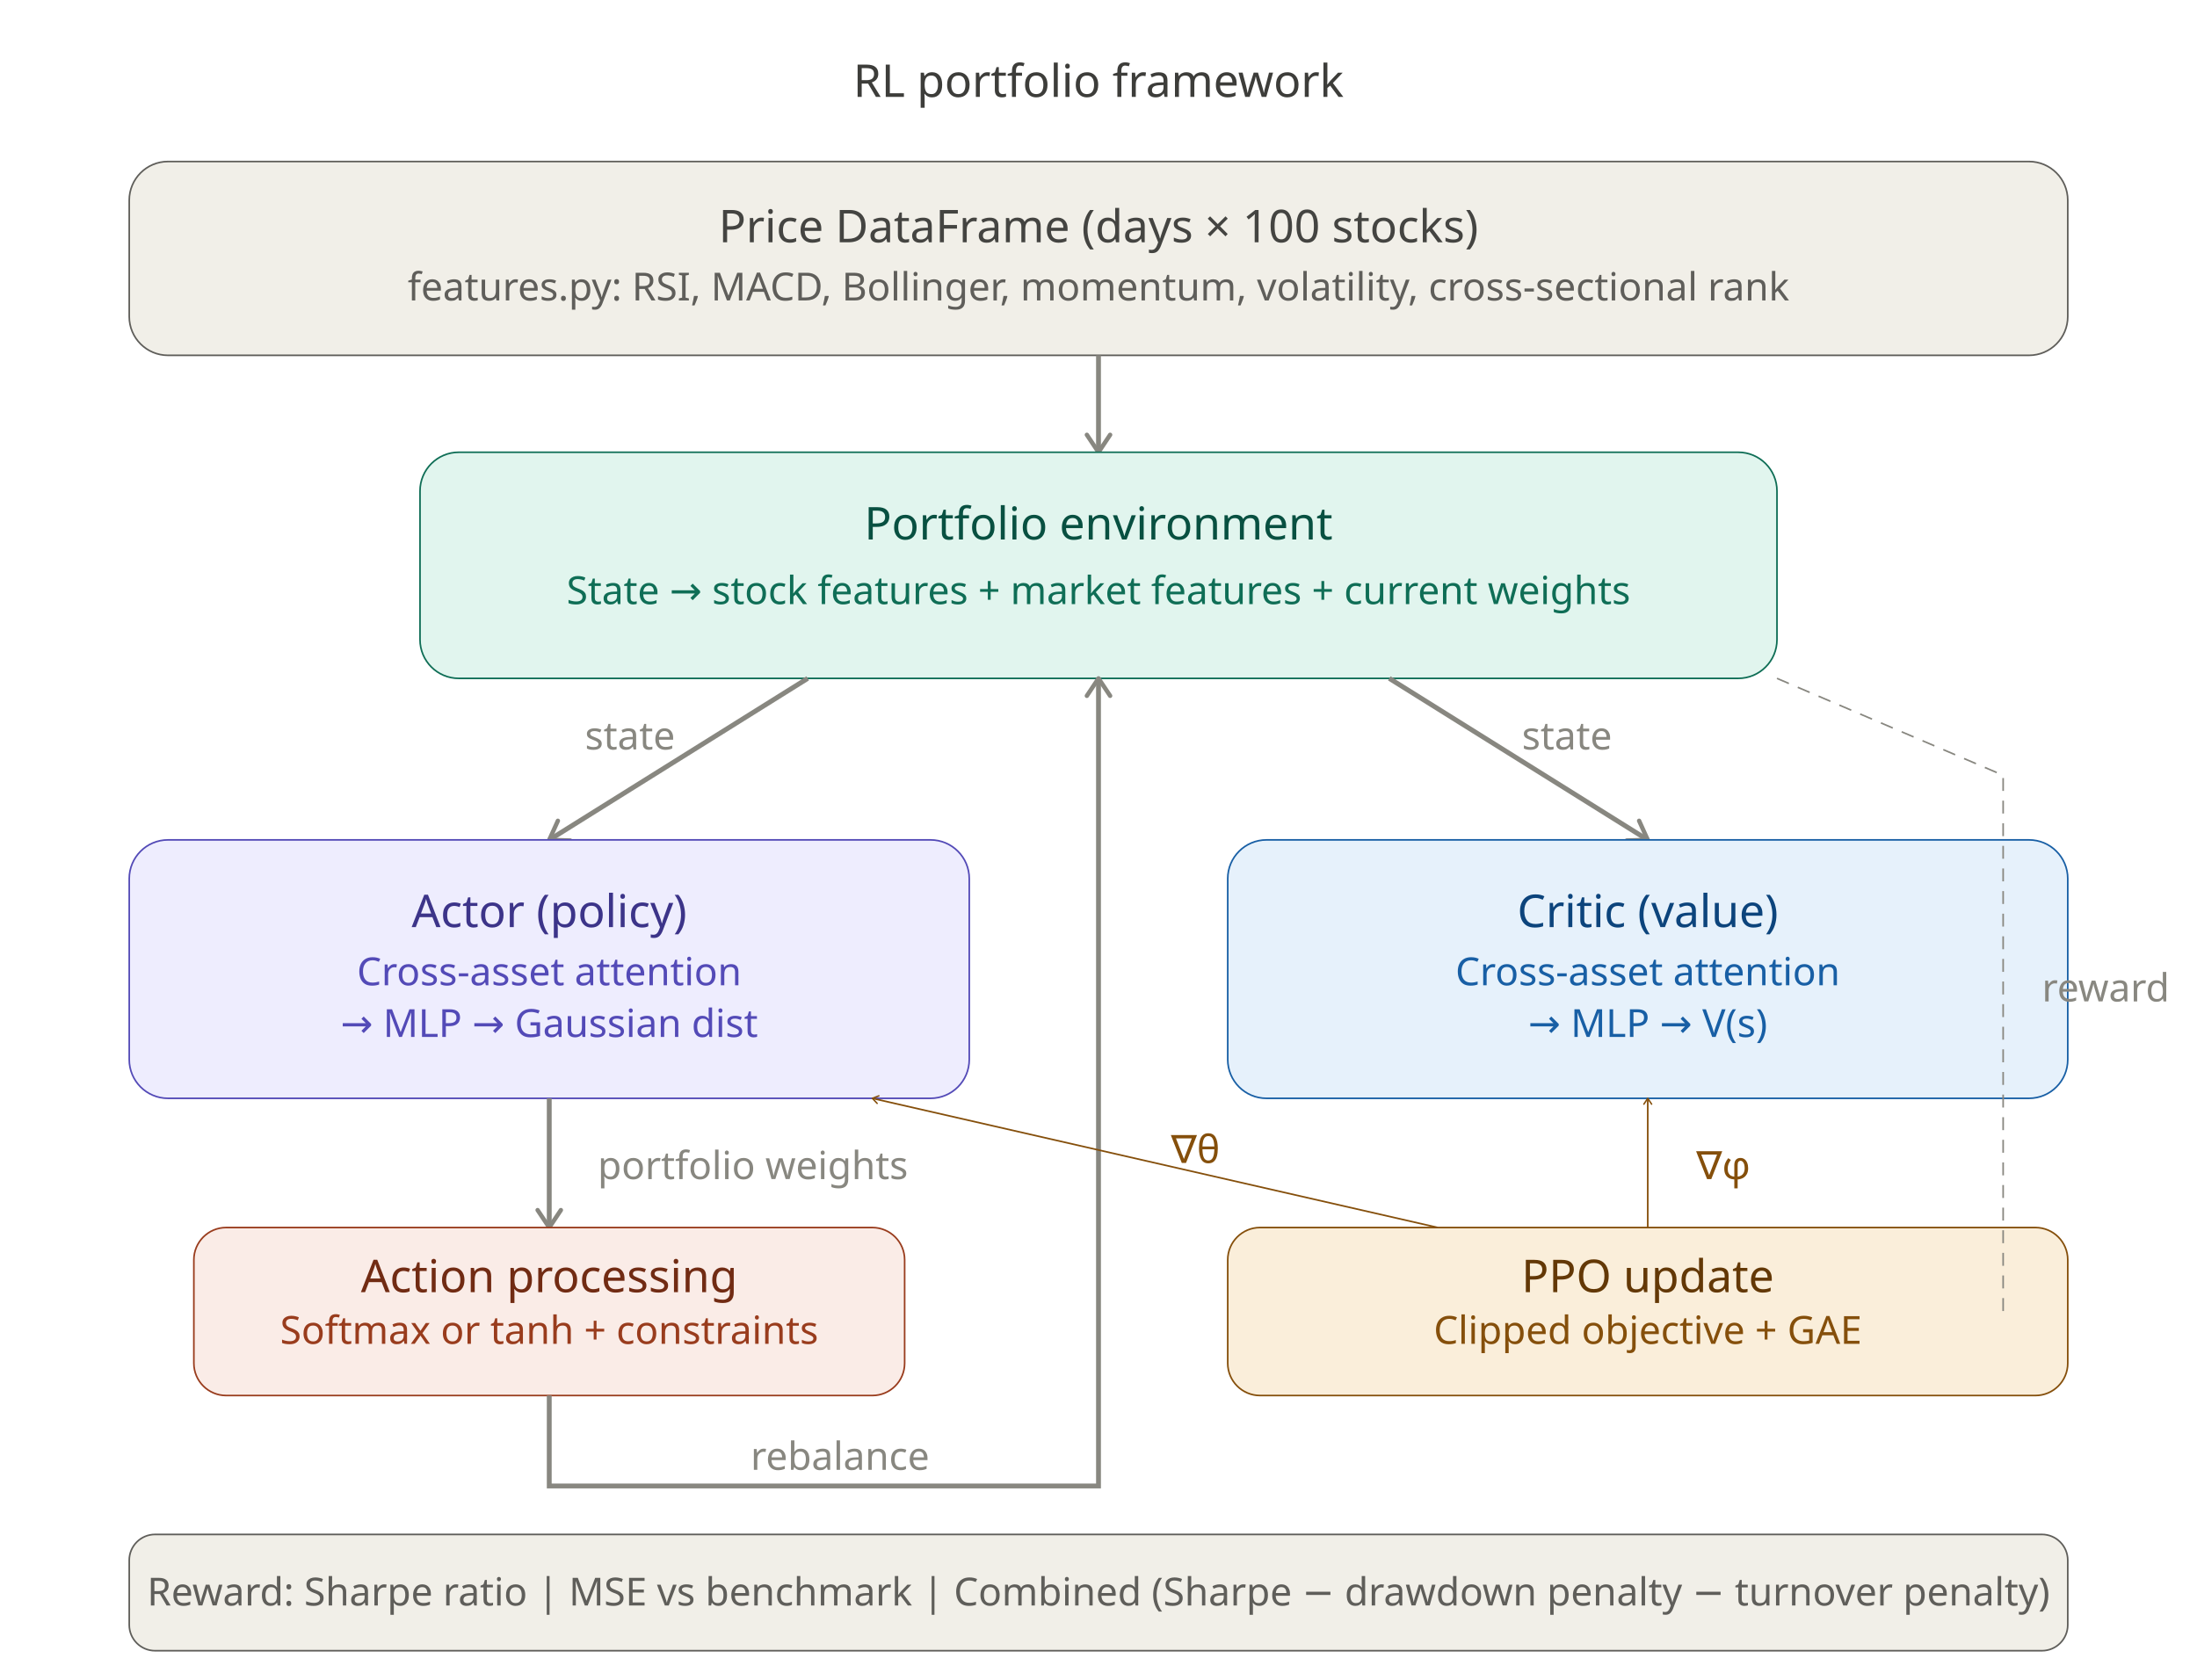
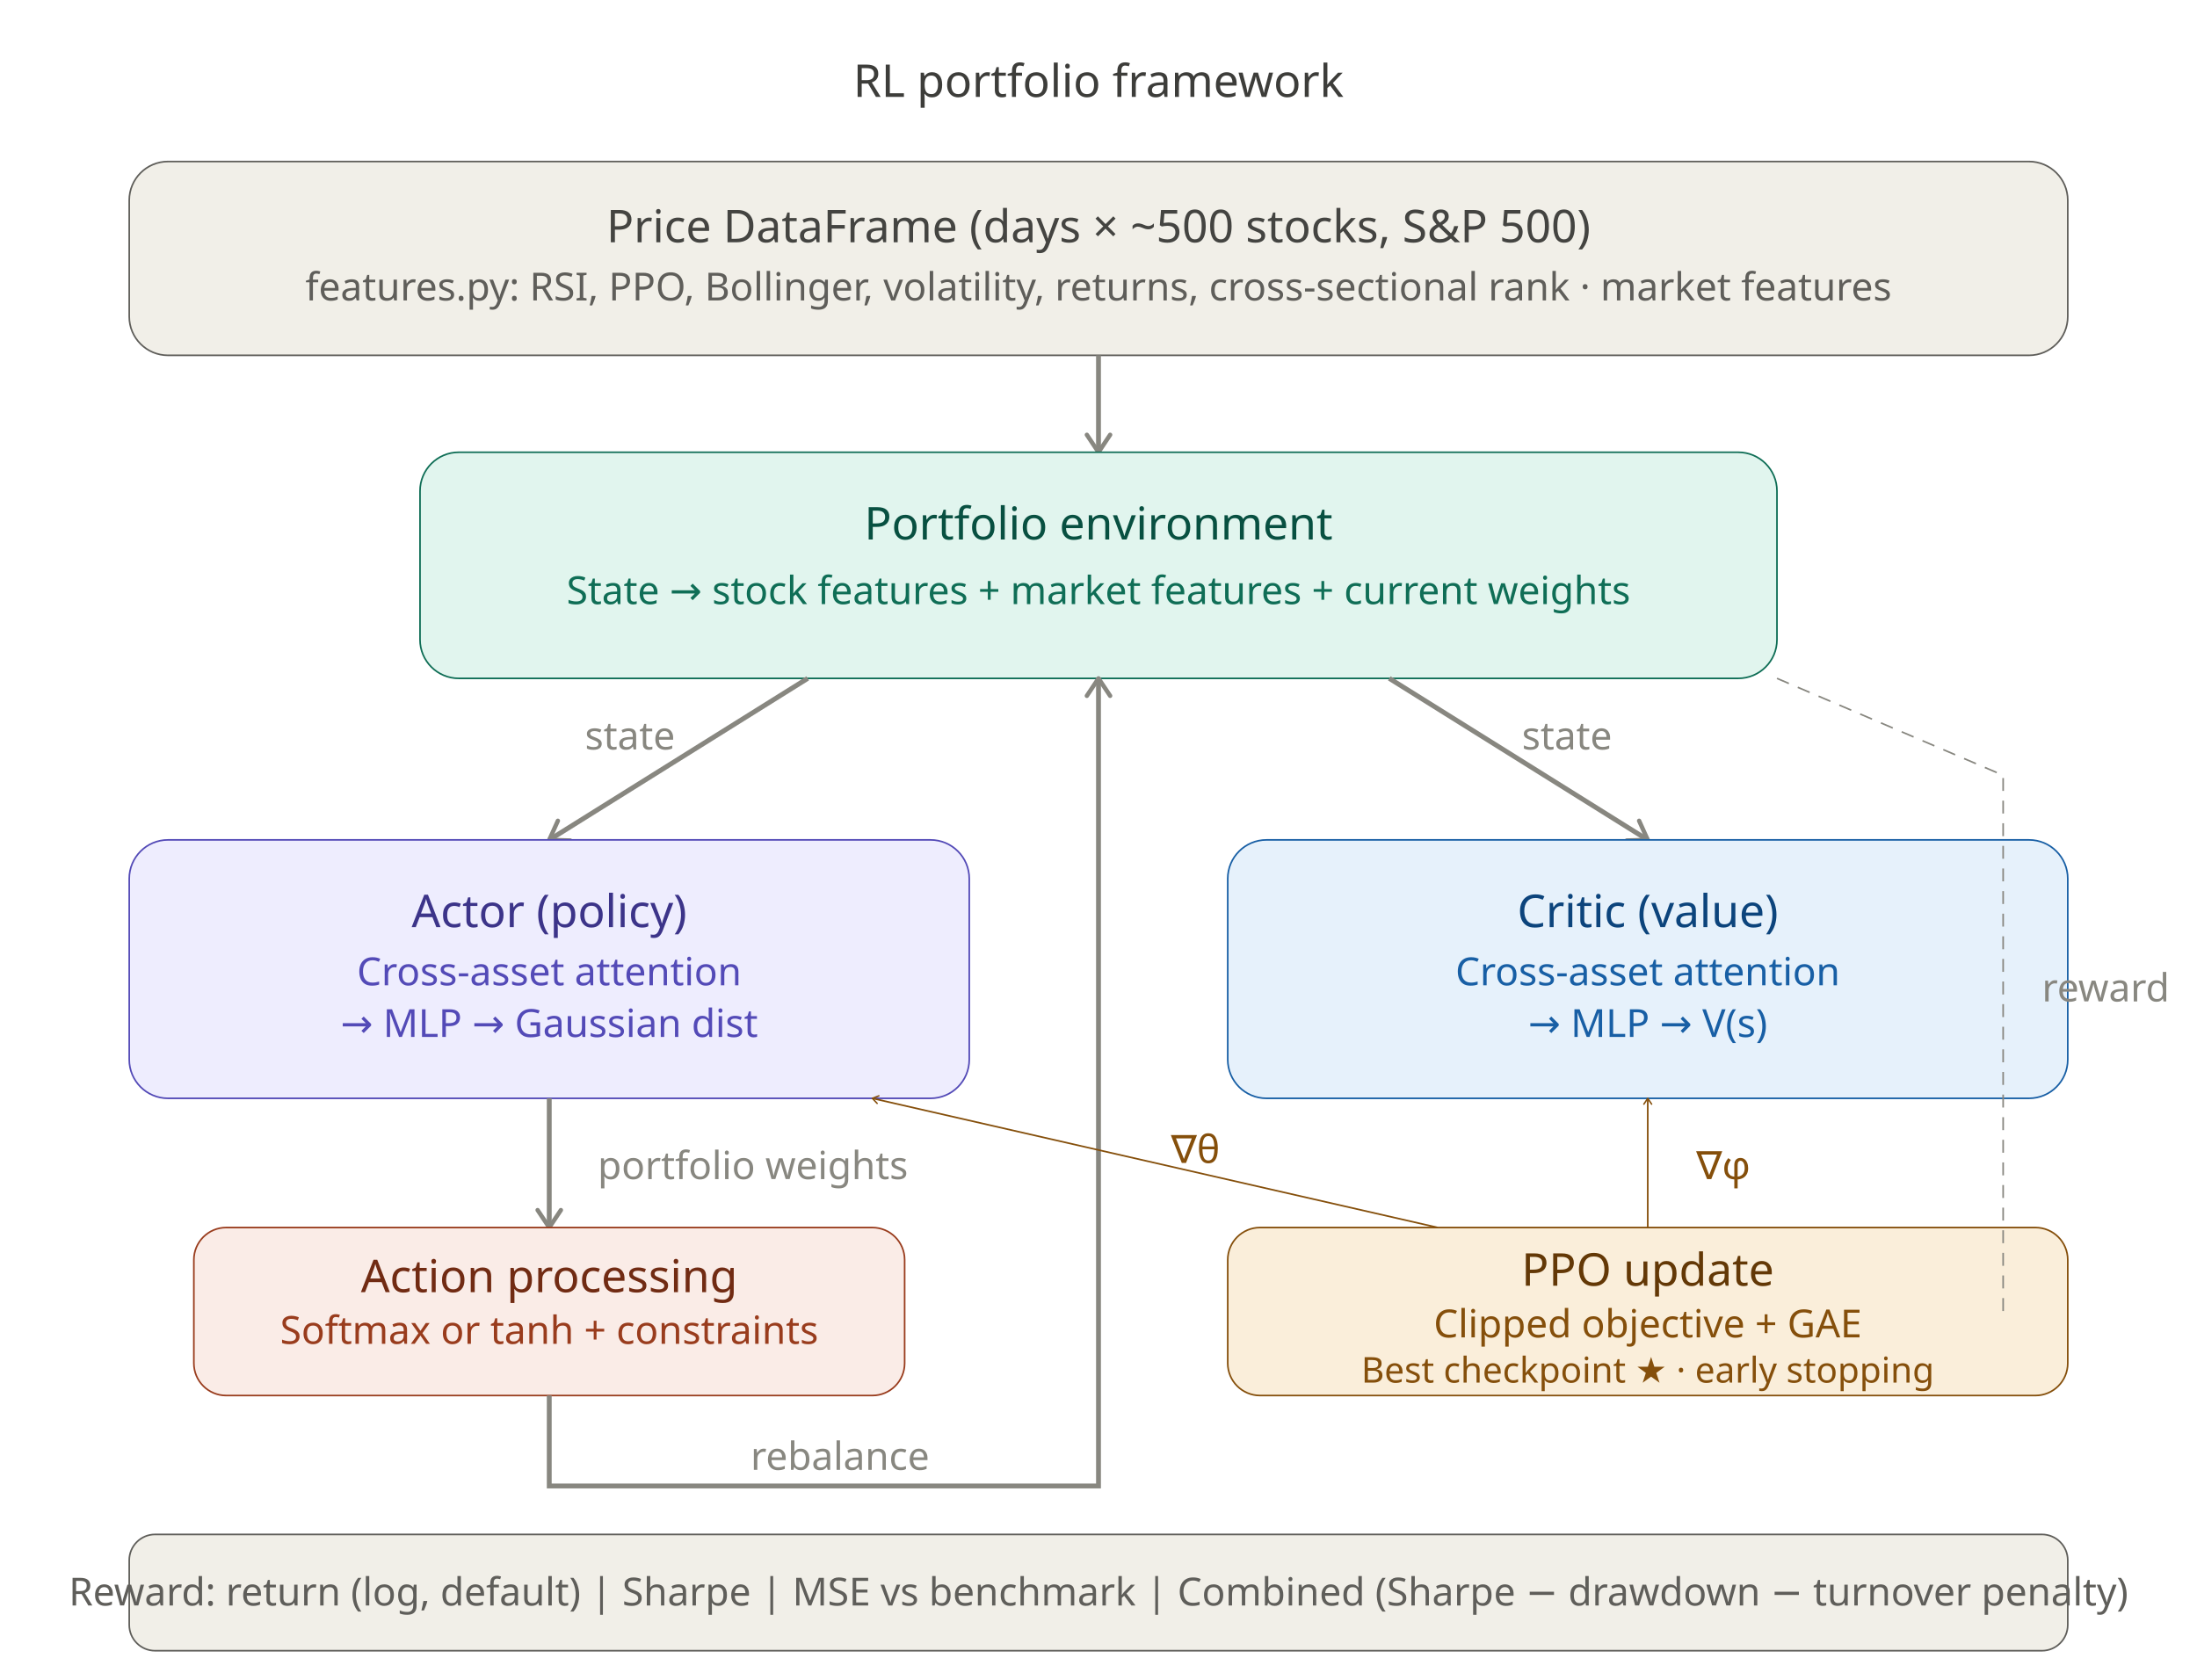
<svg xmlns="http://www.w3.org/2000/svg" width="100%" viewBox="0 0 680 520">
  <defs>
    <marker id="arrow" viewBox="0 0 10 10" refX="8" refY="5" markerWidth="6" markerHeight="6" orient="auto-start-reverse">
      <path d="M2 1L8 5L2 9" fill="none" stroke="context-stroke" stroke-width="1.5" stroke-linecap="round" stroke-linejoin="round" />
    </marker>
  </defs>
  <text font-family="sans-serif" font-size="14" font-weight="500" x="340" y="30" text-anchor="middle" fill="#3d3d3a">RL portfolio framework</text>
  <g>
    <rect x="40" y="50" width="600" height="60" rx="12" fill="#F1EFE8" stroke="#5F5E5A" stroke-width="0.5" />
-     <text font-family="sans-serif" font-size="14" font-weight="500" x="340" y="75" text-anchor="middle" fill="#444441">Price DataFrame (days × 100 stocks)</text>
-     <text font-family="sans-serif" font-size="12" x="340" y="93" text-anchor="middle" fill="#5F5E5A">features.py: RSI, MACD, Bollinger, momentum, volatility, cross-sectional rank</text>
+     <text font-family="sans-serif" font-size="14" font-weight="500" x="340" y="75" text-anchor="middle" fill="#444441">Price DataFrame (days × ~500 stocks, S&amp;P 500)</text>
+     <text font-family="sans-serif" font-size="12" x="340" y="93" text-anchor="middle" fill="#5F5E5A">features.py: RSI, PPO, Bollinger, volatility, returns, cross-sectional rank · market features</text>
  </g>
  <line x1="340" y1="110" x2="340" y2="140" stroke="#888780" stroke-width="1.5" marker-end="url(#arrow)" />
  <g>
    <rect x="130" y="140" width="420" height="70" rx="12" fill="#E1F5EE" stroke="#0F6E56" stroke-width="0.5" />
    <text font-family="sans-serif" font-size="14" font-weight="500" x="340" y="167" text-anchor="middle" fill="#085041">Portfolio environment</text>
    <text font-family="sans-serif" font-size="12" x="340" y="187" text-anchor="middle" fill="#0F6E56">State → stock features + market features + current weights</text>
  </g>
  <line x1="250" y1="210" x2="170" y2="260" stroke="#888780" stroke-width="1.5" marker-end="url(#arrow)" />
  <line x1="430" y1="210" x2="510" y2="260" stroke="#888780" stroke-width="1.5" marker-end="url(#arrow)" />
  <text font-family="sans-serif" font-size="12" x="195" y="232" text-anchor="middle" fill="#888780">state</text>
  <text font-family="sans-serif" font-size="12" x="485" y="232" text-anchor="middle" fill="#888780">state</text>
  <g>
    <rect x="40" y="260" width="260" height="80" rx="12" fill="#EEEDFE" stroke="#534AB7" stroke-width="0.5" />
    <text font-family="sans-serif" font-size="14" font-weight="500" x="170" y="287" text-anchor="middle" fill="#3C3489">Actor (policy)</text>
    <text font-family="sans-serif" font-size="12" x="170" y="305" text-anchor="middle" fill="#534AB7">Cross-asset attention</text>
    <text font-family="sans-serif" font-size="12" x="170" y="321" text-anchor="middle" fill="#534AB7">→ MLP → Gaussian dist</text>
  </g>
  <g>
    <rect x="380" y="260" width="260" height="80" rx="12" fill="#E6F1FB" stroke="#185FA5" stroke-width="0.5" />
    <text font-family="sans-serif" font-size="14" font-weight="500" x="510" y="287" text-anchor="middle" fill="#0C447C">Critic (value)</text>
    <text font-family="sans-serif" font-size="12" x="510" y="305" text-anchor="middle" fill="#185FA5">Cross-asset attention</text>
    <text font-family="sans-serif" font-size="12" x="510" y="321" text-anchor="middle" fill="#185FA5">→ MLP → V(s)</text>
  </g>
  <line x1="170" y1="340" x2="170" y2="380" stroke="#888780" stroke-width="1.5" marker-end="url(#arrow)" />
  <text font-family="sans-serif" font-size="12" x="185" y="365" text-anchor="start" fill="#888780">portfolio weights</text>
  <g>
    <rect x="60" y="380" width="220" height="52" rx="10" fill="#FAECE7" stroke="#993C1D" stroke-width="0.5" />
    <text font-family="sans-serif" font-size="14" font-weight="500" x="170" y="400" text-anchor="middle" fill="#712B13">Action processing</text>
    <text font-family="sans-serif" font-size="12" x="170" y="416" text-anchor="middle" fill="#993C1D">Softmax or tanh + constraints</text>
  </g>
  <path d="M170 432 L170 460 L340 460 L340 210" fill="none" stroke="#888780" stroke-width="1.5" marker-end="url(#arrow)" />
  <text font-family="sans-serif" font-size="12" x="260" y="455" text-anchor="middle" fill="#888780">rebalance</text>
  <g>
    <rect x="380" y="380" width="260" height="52" rx="10" fill="#FAEEDA" stroke="#854F0B" stroke-width="0.5" />
-     <text font-family="sans-serif" font-size="14" font-weight="500" x="510" y="400" text-anchor="middle" fill="#633806">PPO update</text>
-     <text font-family="sans-serif" font-size="12" x="510" y="416" text-anchor="middle" fill="#854F0B">Clipped objective + GAE</text>
+     <text font-family="sans-serif" font-size="14" font-weight="500" x="510" y="398" text-anchor="middle" fill="#633806">PPO update</text>
+     <text font-family="sans-serif" font-size="12" x="510" y="414" text-anchor="middle" fill="#854F0B">Clipped objective + GAE</text>
+     <text font-family="sans-serif" font-size="11" x="510" y="428" text-anchor="middle" fill="#854F0B">Best checkpoint ★ · early stopping</text>
  </g>
  <path d="M550 210 L620 240 L620 406" fill="none" stroke="#888780" stroke-width="0.5" stroke-dasharray="4 3" />
  <text font-family="sans-serif" font-size="12" x="632" y="310" text-anchor="start" fill="#888780">reward</text>
  <line x1="445" y1="380" x2="270" y2="340" stroke="#854F0B" stroke-width="0.5" marker-end="url(#arrow)" fill="none" />
  <line x1="510" y1="380" x2="510" y2="340" stroke="#854F0B" stroke-width="0.5" marker-end="url(#arrow)" fill="none" />
  <text font-family="sans-serif" font-size="12" x="370" y="360" text-anchor="middle" fill="#854F0B">∇θ</text>
  <text font-family="sans-serif" font-size="12" x="525" y="365" text-anchor="start" fill="#854F0B">∇φ</text>
  <g>
    <rect x="40" y="475" width="600" height="36" rx="8" fill="#F1EFE8" stroke="#5F5E5A" stroke-width="0.5" />
-     <text font-family="sans-serif" font-size="12" x="340" y="497" text-anchor="middle" fill="#5F5E5A">Reward: Sharpe ratio | MSE vs benchmark | Combined (Sharpe − drawdown penalty − turnover penalty)</text>
+     <text font-family="sans-serif" font-size="12" x="340" y="497" text-anchor="middle" fill="#5F5E5A">Reward: return (log, default) | Sharpe | MSE vs benchmark | Combined (Sharpe − drawdown − turnover penalty)</text>
  </g>
</svg>
